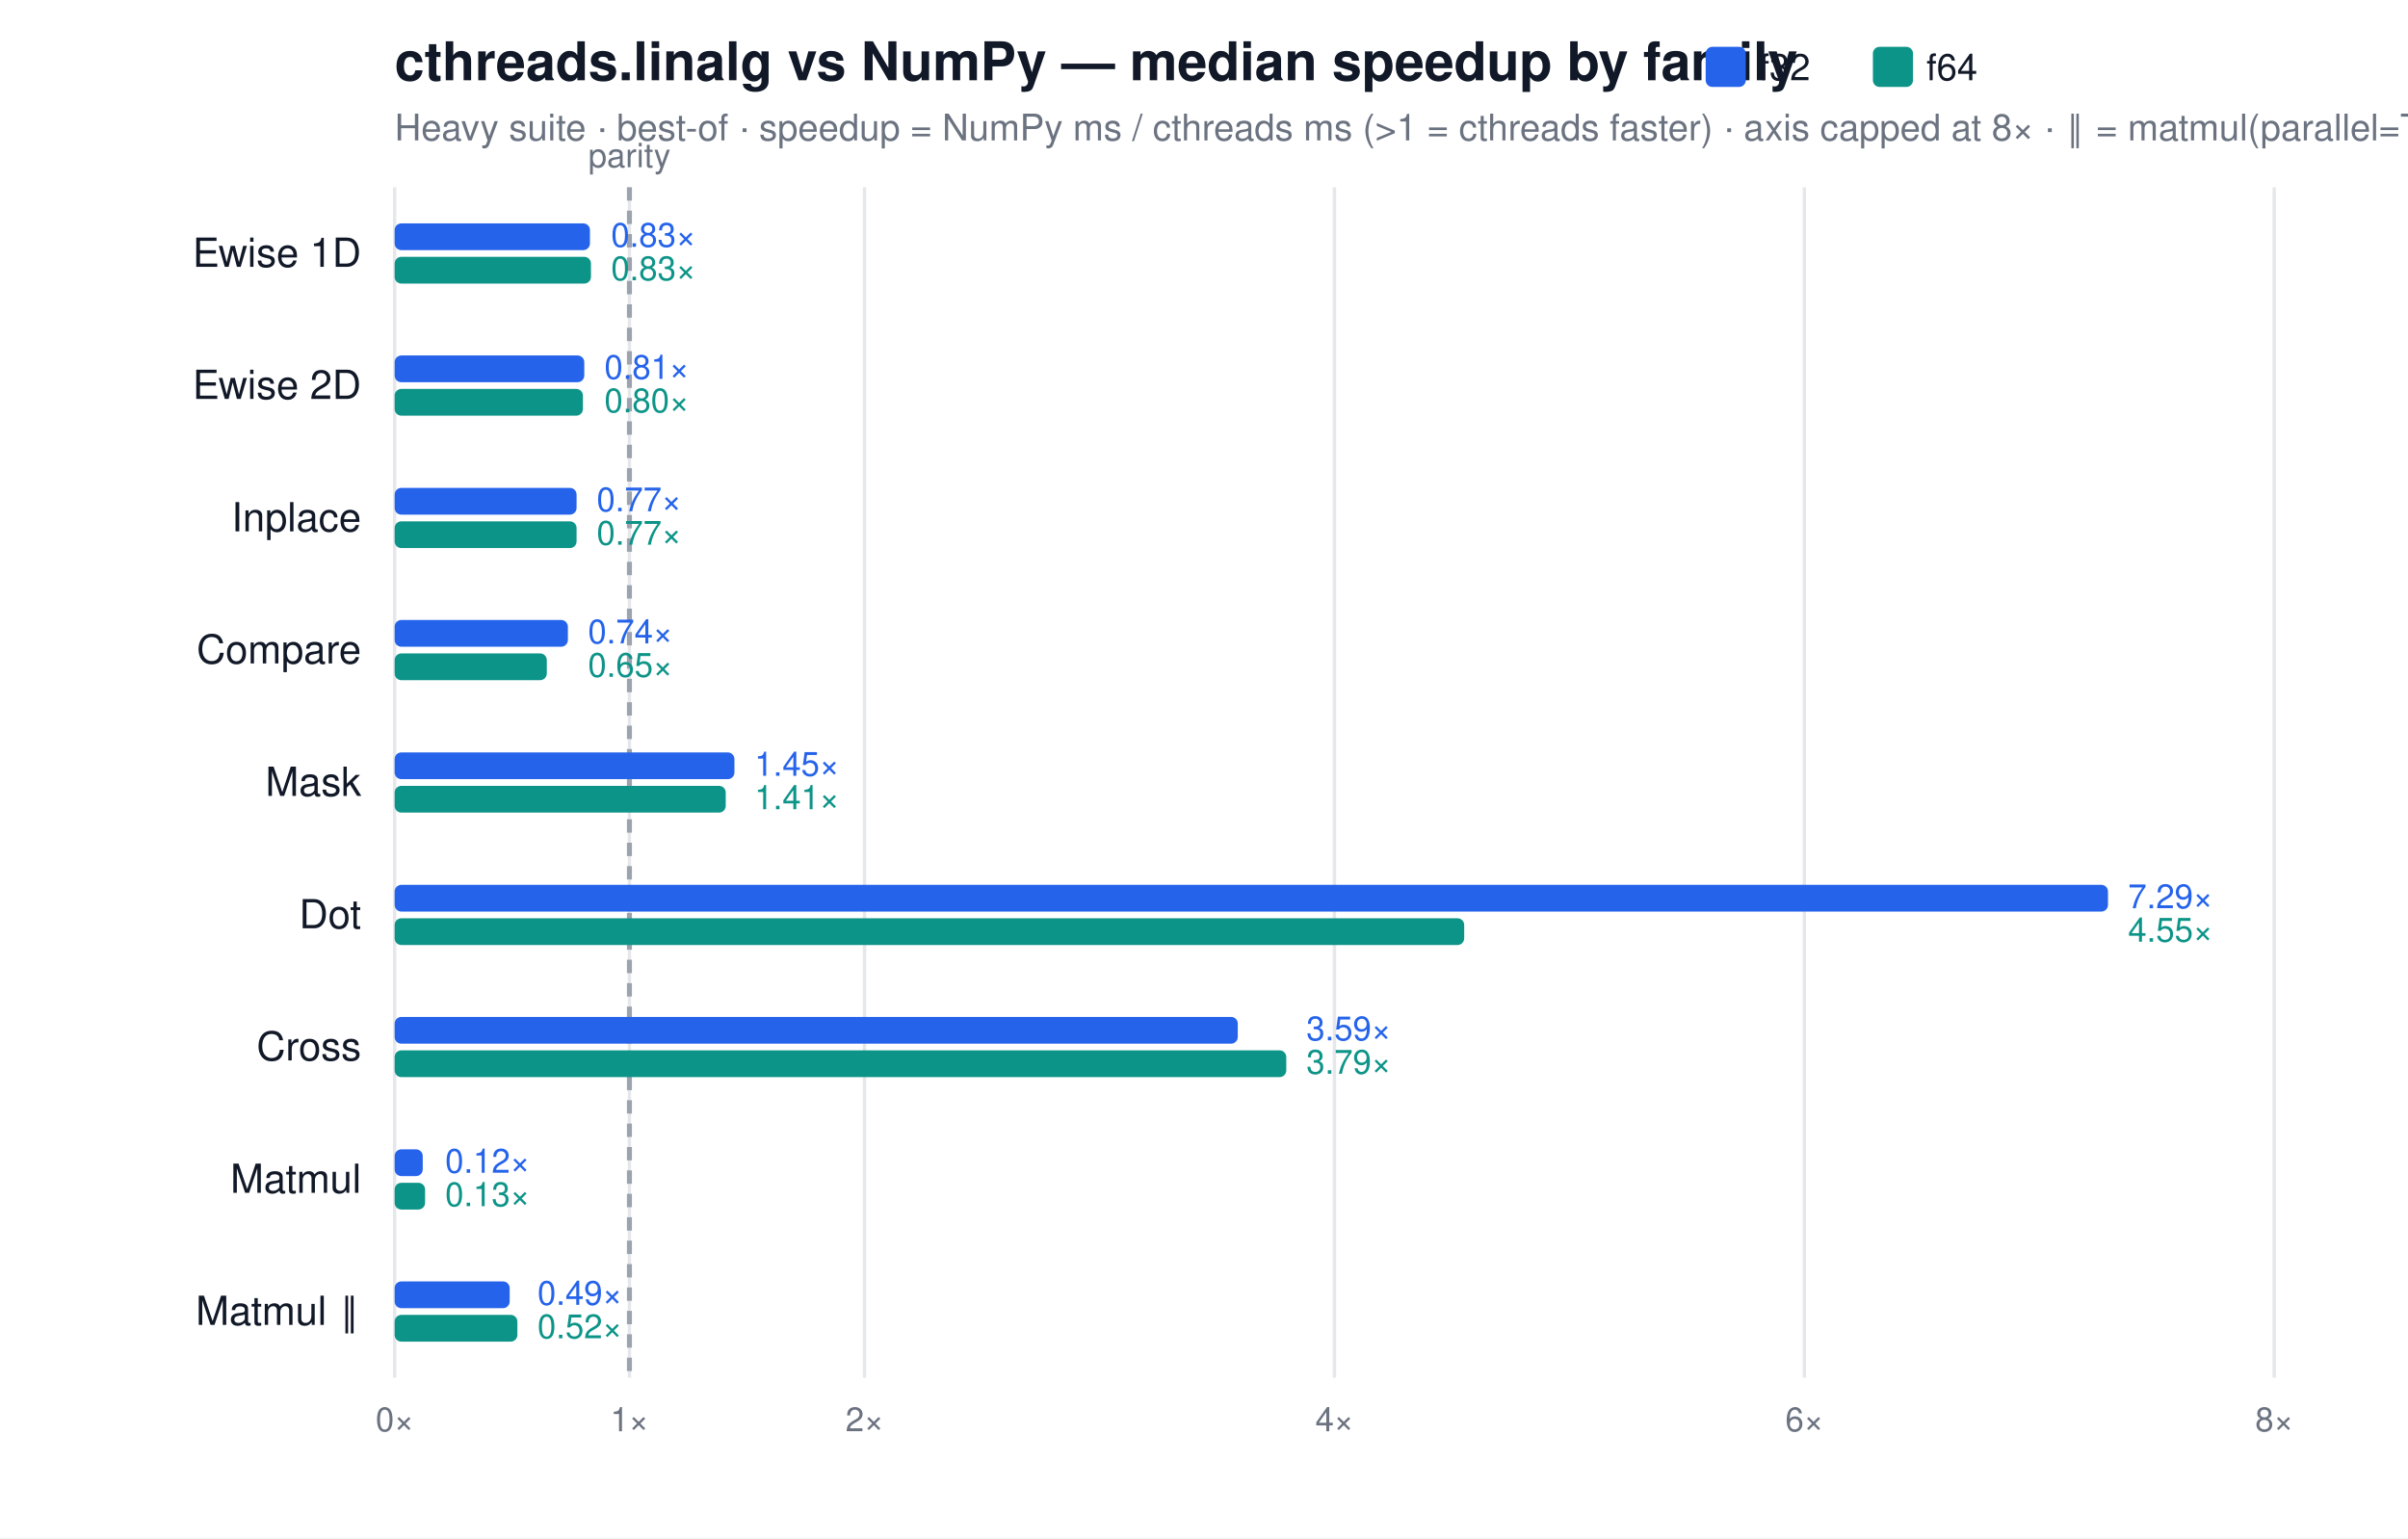
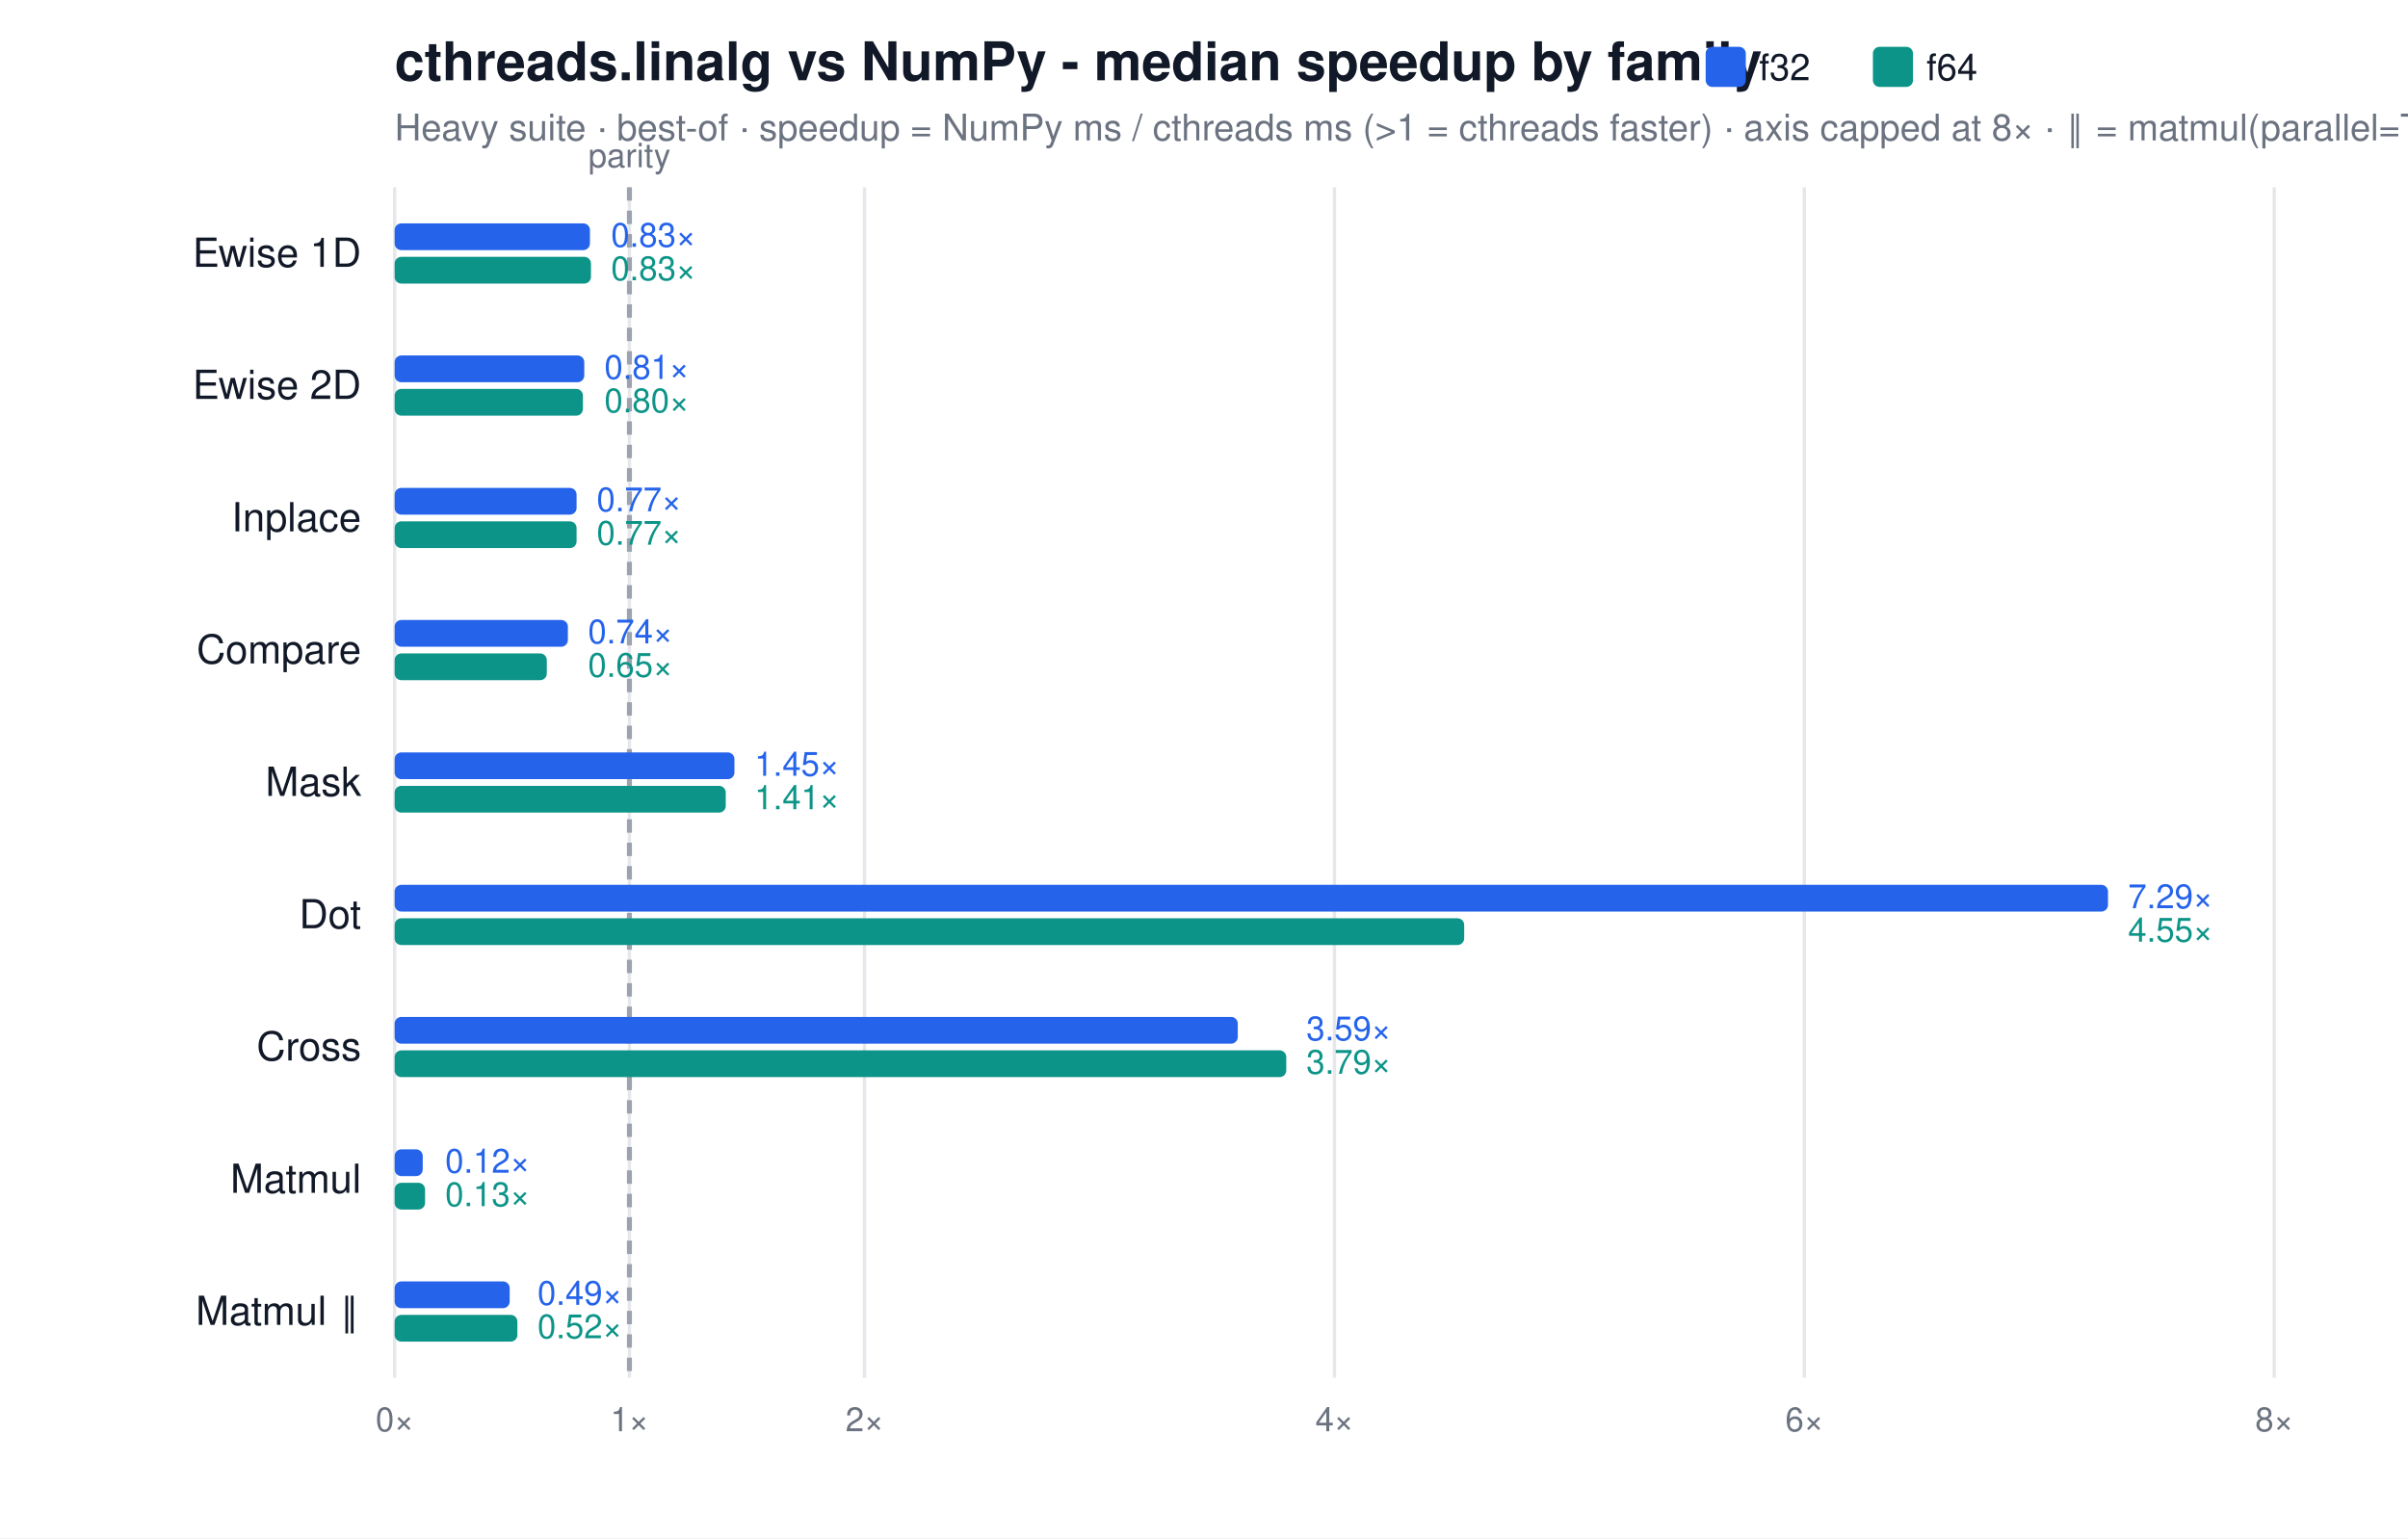
<svg xmlns="http://www.w3.org/2000/svg" width="720" height="460" viewBox="0 0 720 460" role="img" aria-label="cthreads vs NumPy median speedup by op family">
  <rect width="720" height="460" fill="#ffffff" />
-   <text x="118" y="24" font-family="Segoe UI, Helvetica, Arial, sans-serif" font-size="16" font-weight="600" fill="#111827">cthreads.linalg vs NumPy — median speedup by family</text>
+   <text x="118" y="24" font-family="Segoe UI, Helvetica, Arial, sans-serif" font-size="16" font-weight="600" fill="#111827">cthreads.linalg vs NumPy - median speedup by family</text>
  <text x="118" y="42" font-family="Segoe UI, Helvetica, Arial, sans-serif" font-size="11" fill="#6b7280">Heavy suite · best-of · speedup = NumPy ms / cthreads ms (&gt;1 = cthreads faster) · axis capped at 8× · ‖ = matmul(parallel=True)</text>
  <rect x="510" y="14" width="12" height="12" rx="2" fill="#2563eb" />
  <text x="526" y="24" font-family="Segoe UI, Helvetica, Arial, sans-serif" font-size="11" fill="#111827">f32</text>
  <rect x="560" y="14" width="12" height="12" rx="2" fill="#0d9488" />
  <text x="576" y="24" font-family="Segoe UI, Helvetica, Arial, sans-serif" font-size="11" fill="#111827">f64</text>
  <line x1="118.0" y1="56" x2="118.0" y2="412" stroke="#e5e7eb" stroke-width="1" />
  <text x="118.0" y="428" text-anchor="middle" font-family="Segoe UI, Helvetica, Arial, sans-serif" font-size="10" fill="#6b7280">0×</text>
  <line x1="188.2" y1="56" x2="188.2" y2="412" stroke="#e5e7eb" stroke-width="1" />
  <text x="188.2" y="428" text-anchor="middle" font-family="Segoe UI, Helvetica, Arial, sans-serif" font-size="10" fill="#6b7280">1×</text>
  <line x1="258.5" y1="56" x2="258.5" y2="412" stroke="#e5e7eb" stroke-width="1" />
  <text x="258.5" y="428" text-anchor="middle" font-family="Segoe UI, Helvetica, Arial, sans-serif" font-size="10" fill="#6b7280">2×</text>
  <line x1="399.0" y1="56" x2="399.0" y2="412" stroke="#e5e7eb" stroke-width="1" />
  <text x="399.0" y="428" text-anchor="middle" font-family="Segoe UI, Helvetica, Arial, sans-serif" font-size="10" fill="#6b7280">4×</text>
  <line x1="539.5" y1="56" x2="539.5" y2="412" stroke="#e5e7eb" stroke-width="1" />
  <text x="539.5" y="428" text-anchor="middle" font-family="Segoe UI, Helvetica, Arial, sans-serif" font-size="10" fill="#6b7280">6×</text>
  <line x1="680.0" y1="56" x2="680.0" y2="412" stroke="#e5e7eb" stroke-width="1" />
  <text x="680.0" y="428" text-anchor="middle" font-family="Segoe UI, Helvetica, Arial, sans-serif" font-size="10" fill="#6b7280">8×</text>
  <line x1="188.2" y1="56" x2="188.2" y2="412" stroke="#9ca3af" stroke-width="1.5" stroke-dasharray="4 3" />
  <text x="188.2" y="50" text-anchor="middle" font-family="Segoe UI, Helvetica, Arial, sans-serif" font-size="10" fill="#6b7280">parity</text>
  <text x="108" y="79.8" text-anchor="end" font-family="Segoe UI, Helvetica, Arial, sans-serif" font-size="12" fill="#111827">Ewise 1D</text>
  <rect x="118" y="66.8" width="58.4" height="8" rx="2" fill="#2563eb" />
  <rect x="118" y="76.8" width="58.7" height="8" rx="2" fill="#0d9488" />
  <text x="182.7" y="73.8" font-family="Segoe UI, Helvetica, Arial, sans-serif" font-size="10" fill="#2563eb">0.83×</text>
  <text x="182.7" y="83.8" font-family="Segoe UI, Helvetica, Arial, sans-serif" font-size="10" fill="#0d9488">0.83×</text>
  <text x="108" y="119.3" text-anchor="end" font-family="Segoe UI, Helvetica, Arial, sans-serif" font-size="12" fill="#111827">Ewise 2D</text>
  <rect x="118" y="106.3" width="56.7" height="8" rx="2" fill="#2563eb" />
  <rect x="118" y="116.3" width="56.3" height="8" rx="2" fill="#0d9488" />
  <text x="180.7" y="113.3" font-family="Segoe UI, Helvetica, Arial, sans-serif" font-size="10" fill="#2563eb">0.81×</text>
  <text x="180.7" y="123.3" font-family="Segoe UI, Helvetica, Arial, sans-serif" font-size="10" fill="#0d9488">0.80×</text>
  <text x="108" y="158.9" text-anchor="end" font-family="Segoe UI, Helvetica, Arial, sans-serif" font-size="12" fill="#111827">Inplace</text>
  <rect x="118" y="145.9" width="54.4" height="8" rx="2" fill="#2563eb" />
  <rect x="118" y="155.9" width="54.4" height="8" rx="2" fill="#0d9488" />
  <text x="178.4" y="152.9" font-family="Segoe UI, Helvetica, Arial, sans-serif" font-size="10" fill="#2563eb">0.77×</text>
  <text x="178.4" y="162.9" font-family="Segoe UI, Helvetica, Arial, sans-serif" font-size="10" fill="#0d9488">0.77×</text>
  <text x="108" y="198.4" text-anchor="end" font-family="Segoe UI, Helvetica, Arial, sans-serif" font-size="12" fill="#111827">Compare</text>
  <rect x="118" y="185.4" width="51.8" height="8" rx="2" fill="#2563eb" />
  <rect x="118" y="195.4" width="45.5" height="8" rx="2" fill="#0d9488" />
  <text x="175.8" y="192.4" font-family="Segoe UI, Helvetica, Arial, sans-serif" font-size="10" fill="#2563eb">0.74×</text>
  <text x="175.8" y="202.4" font-family="Segoe UI, Helvetica, Arial, sans-serif" font-size="10" fill="#0d9488">0.65×</text>
  <text x="108" y="238.0" text-anchor="end" font-family="Segoe UI, Helvetica, Arial, sans-serif" font-size="12" fill="#111827">Mask</text>
  <rect x="118" y="225.0" width="101.6" height="8" rx="2" fill="#2563eb" />
  <rect x="118" y="235.0" width="99.0" height="8" rx="2" fill="#0d9488" />
  <text x="225.6" y="232.0" font-family="Segoe UI, Helvetica, Arial, sans-serif" font-size="10" fill="#2563eb">1.45×</text>
  <text x="225.6" y="242.0" font-family="Segoe UI, Helvetica, Arial, sans-serif" font-size="10" fill="#0d9488">1.41×</text>
  <text x="108" y="277.6" text-anchor="end" font-family="Segoe UI, Helvetica, Arial, sans-serif" font-size="12" fill="#111827">Dot</text>
  <rect x="118" y="264.6" width="512.3" height="8" rx="2" fill="#2563eb" />
  <rect x="118" y="274.6" width="319.8" height="8" rx="2" fill="#0d9488" />
  <text x="636.3" y="271.6" font-family="Segoe UI, Helvetica, Arial, sans-serif" font-size="10" fill="#2563eb">7.29×</text>
  <text x="636.3" y="281.6" font-family="Segoe UI, Helvetica, Arial, sans-serif" font-size="10" fill="#0d9488">4.55×</text>
  <text x="108" y="317.1" text-anchor="end" font-family="Segoe UI, Helvetica, Arial, sans-serif" font-size="12" fill="#111827">Cross</text>
  <rect x="118" y="304.1" width="252.1" height="8" rx="2" fill="#2563eb" />
  <rect x="118" y="314.1" width="266.6" height="8" rx="2" fill="#0d9488" />
  <text x="390.6" y="311.1" font-family="Segoe UI, Helvetica, Arial, sans-serif" font-size="10" fill="#2563eb">3.59×</text>
  <text x="390.6" y="321.1" font-family="Segoe UI, Helvetica, Arial, sans-serif" font-size="10" fill="#0d9488">3.79×</text>
  <text x="108" y="356.7" text-anchor="end" font-family="Segoe UI, Helvetica, Arial, sans-serif" font-size="12" fill="#111827">Matmul</text>
  <rect x="118" y="343.7" width="8.4" height="8" rx="2" fill="#2563eb" />
  <rect x="118" y="353.7" width="9.1" height="8" rx="2" fill="#0d9488" />
  <text x="133.1" y="350.7" font-family="Segoe UI, Helvetica, Arial, sans-serif" font-size="10" fill="#2563eb">0.12×</text>
  <text x="133.1" y="360.7" font-family="Segoe UI, Helvetica, Arial, sans-serif" font-size="10" fill="#0d9488">0.13×</text>
  <text x="108" y="396.2" text-anchor="end" font-family="Segoe UI, Helvetica, Arial, sans-serif" font-size="12" fill="#111827">Matmul ‖</text>
  <rect x="118" y="383.2" width="34.4" height="8" rx="2" fill="#2563eb" />
  <rect x="118" y="393.2" width="36.7" height="8" rx="2" fill="#0d9488" />
  <text x="160.7" y="390.2" font-family="Segoe UI, Helvetica, Arial, sans-serif" font-size="10" fill="#2563eb">0.49×</text>
  <text x="160.7" y="400.2" font-family="Segoe UI, Helvetica, Arial, sans-serif" font-size="10" fill="#0d9488">0.52×</text>
</svg>
